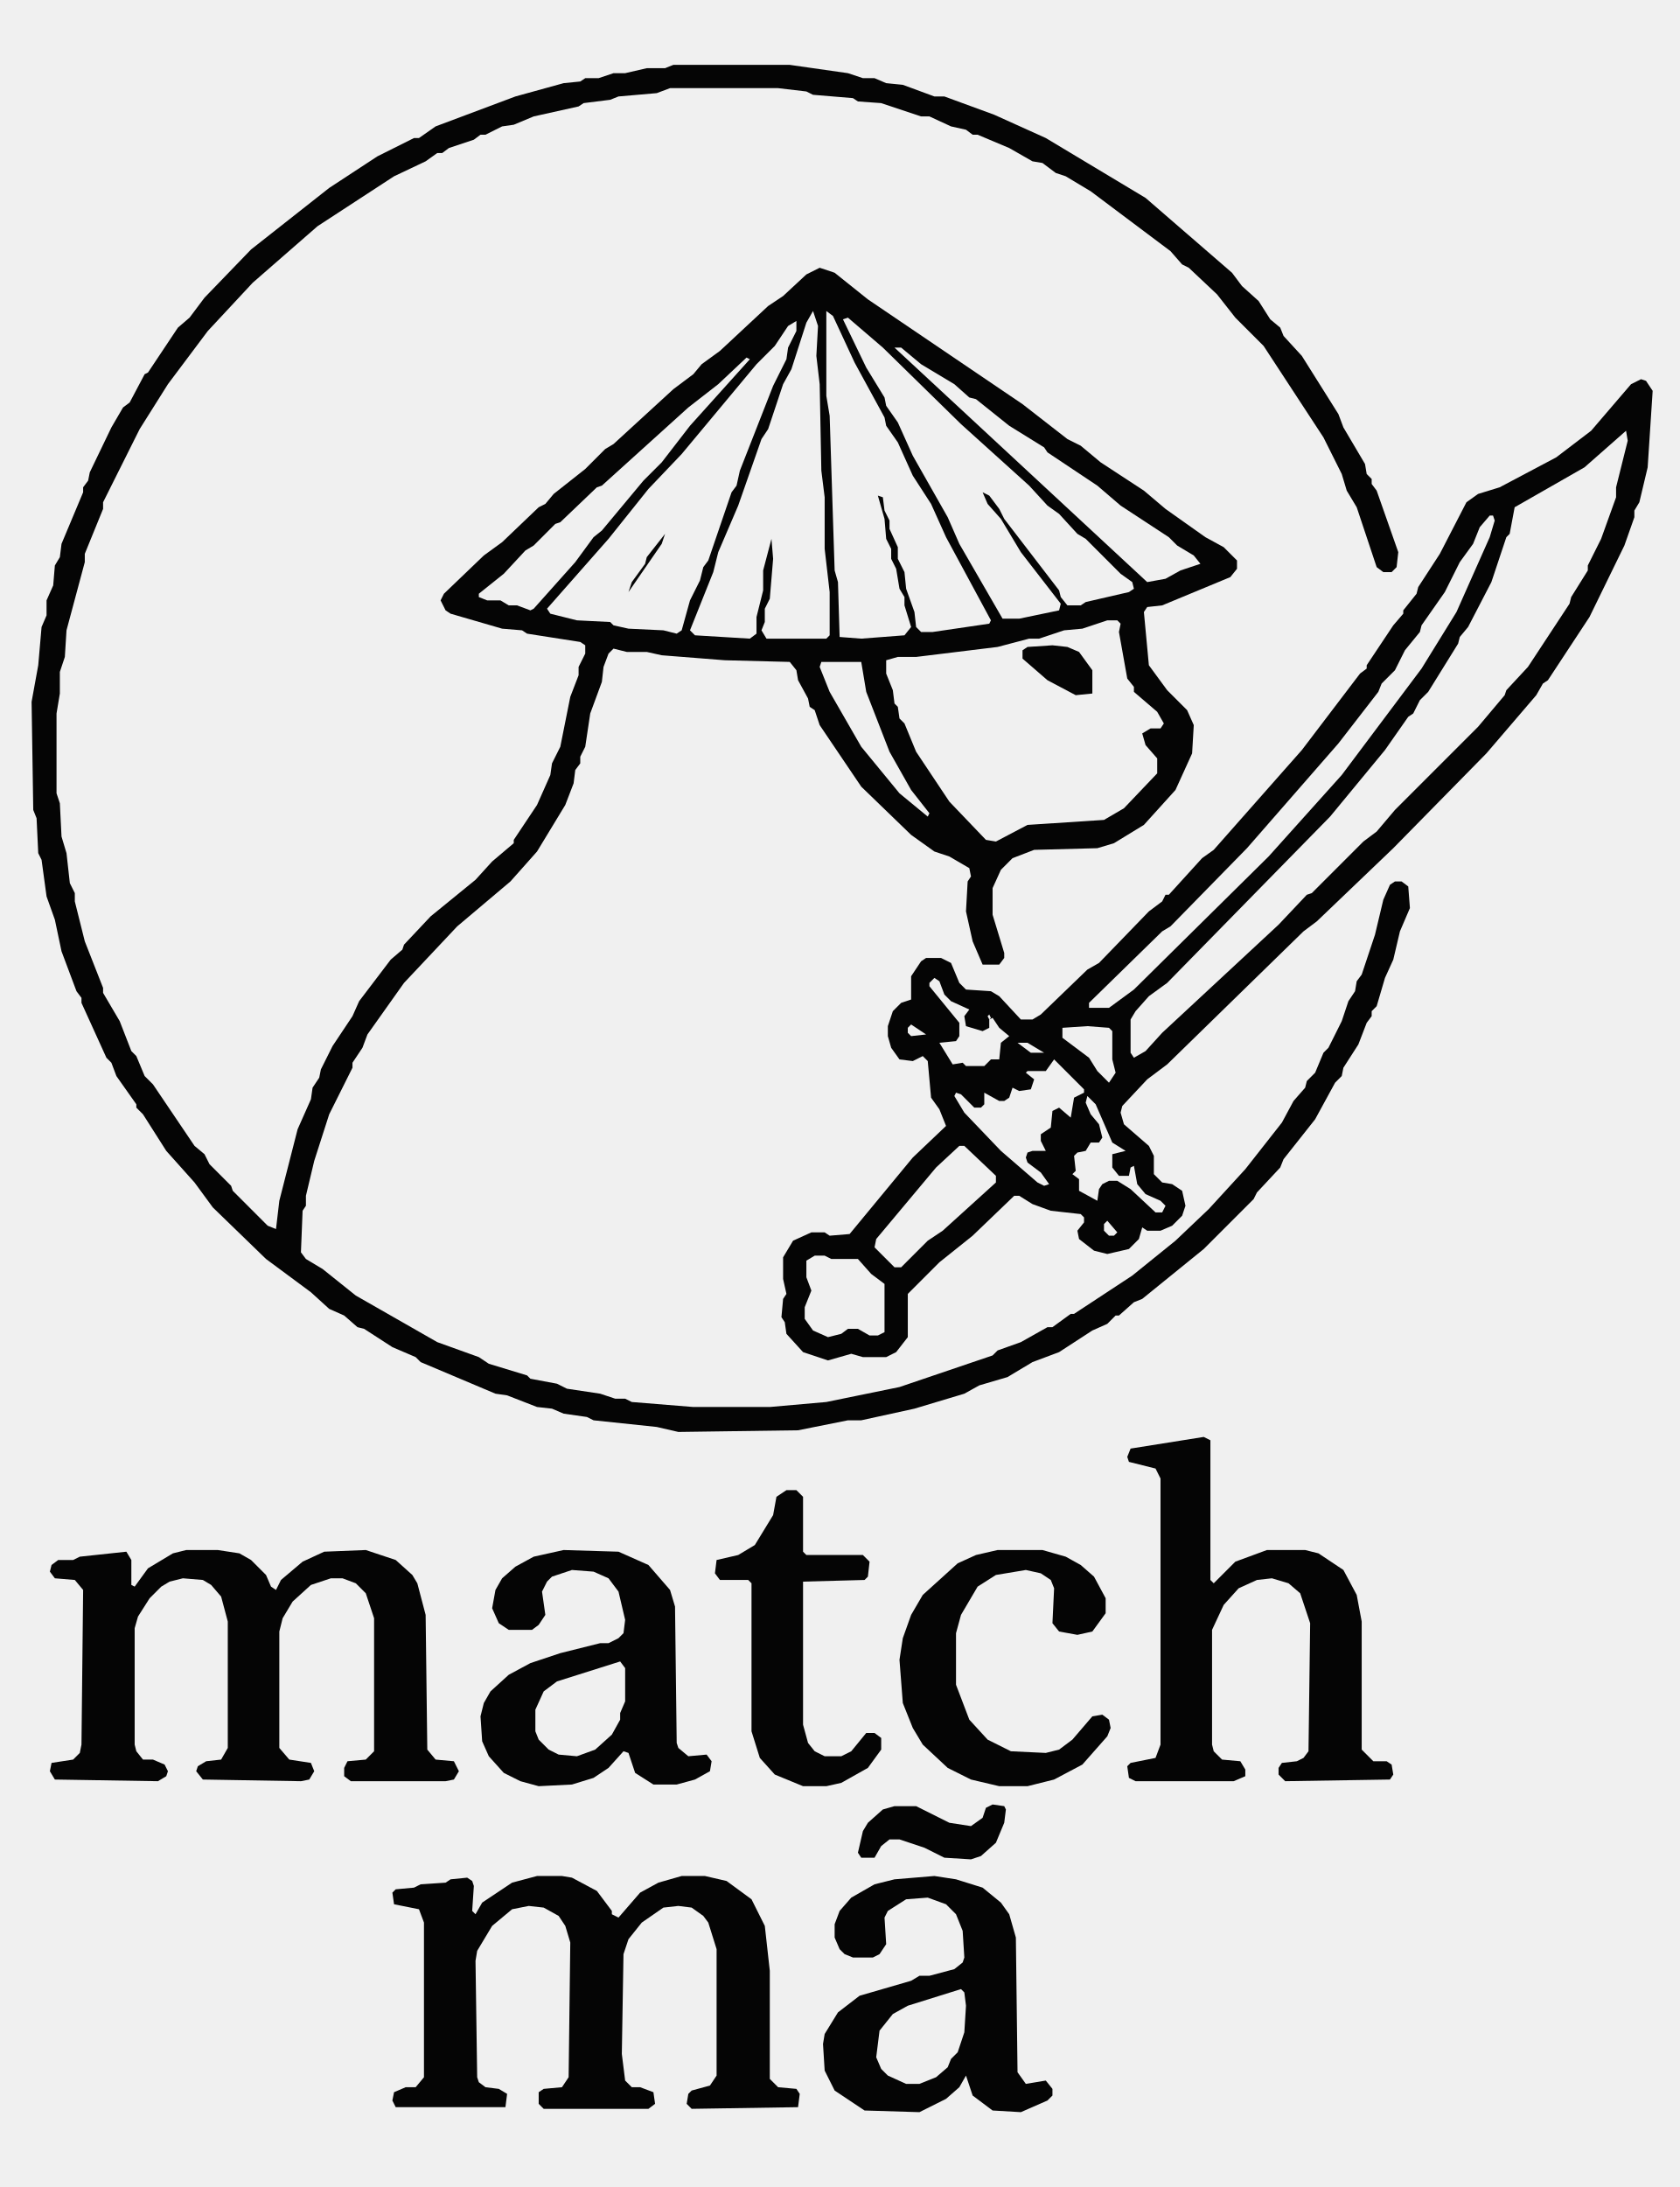
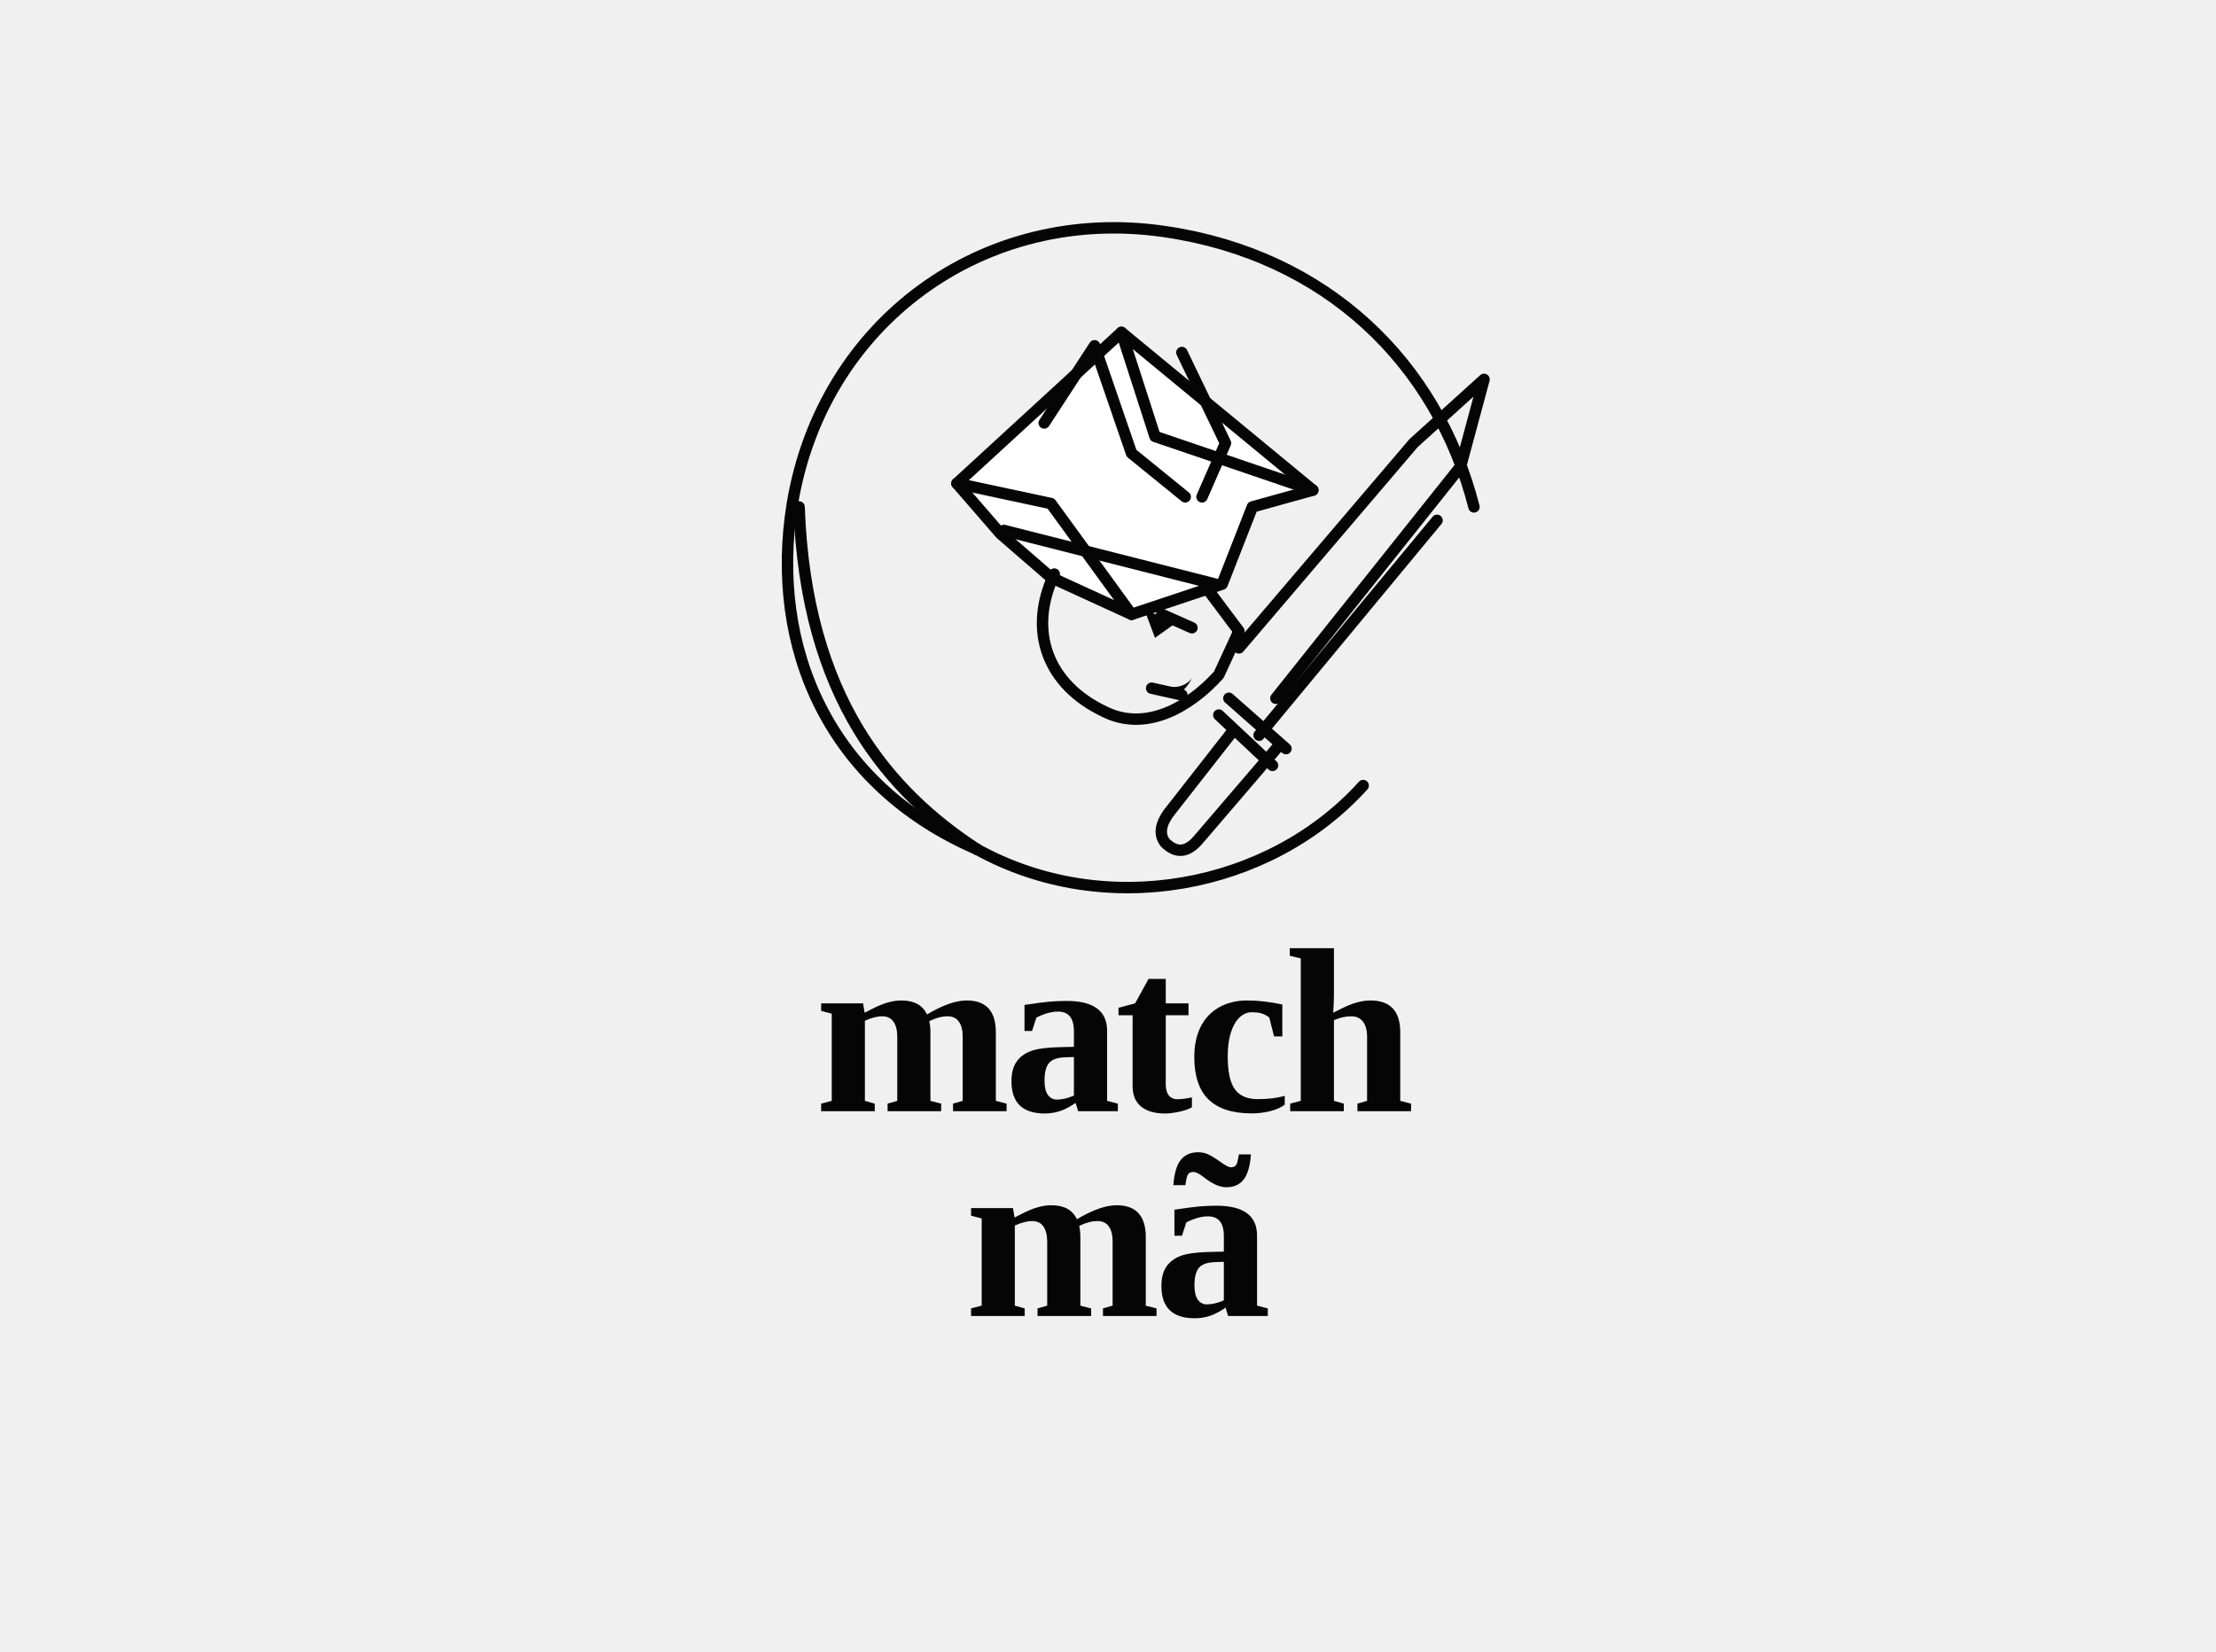
- <svg xmlns="http://www.w3.org/2000/svg" viewBox="0 0 1010 1315" preserveAspectRatio="xMidYMid meet" role="img" aria-label="Logo MatchMã">
-   <path fill="#050505" fill-rule="evenodd" d="M578,1196 580,1198 581,1206 580,1222 576,1234 572,1238 570,1243 563,1249 553,1253 545,1253 534,1248 530,1244 527,1237 529,1221 537,1211 546,1206Z M512,1141 505,1149 502,1157 502,1165 505,1172 508,1175 513,1177 525,1177 529,1175 533,1169 532,1153 534,1149 545,1142 558,1141 569,1145 575,1151 579,1161 580,1177 579,1180 574,1184 559,1188 553,1188 548,1191 517,1200 504,1210 496,1223 495,1229 496,1245 502,1257 520,1269 553,1270 569,1262 577,1255 581,1248 585,1260 597,1269 614,1270 630,1263 633,1260 633,1256 629,1251 617,1253 612,1246 611,1165 607,1151 602,1144 591,1135 575,1130 562,1128 538,1130 526,1133Z M236,1138 237,1145 252,1148 255,1156 255,1249 250,1255 244,1255 237,1258 236,1263 238,1267 304,1267 305,1259 300,1256 292,1255 288,1252 287,1249 286,1179 287,1173 296,1158 308,1148 318,1146 327,1147 336,1152 340,1158 343,1168 342,1249 338,1255 327,1256 324,1258 324,1265 327,1268 390,1268 394,1265 393,1258 385,1255 380,1255 376,1251 374,1235 375,1175 378,1166 386,1156 399,1147 408,1146 416,1147 423,1152 426,1156 431,1172 431,1248 427,1254 416,1257 414,1259 413,1265 416,1268 480,1267 481,1259 479,1256 468,1255 463,1250 463,1185 460,1158 452,1142 437,1131 424,1128 410,1128 396,1132 385,1138 372,1153 368,1151 368,1149 359,1137 344,1129 338,1128 323,1128 308,1132 290,1144 286,1151 284,1149 285,1134 284,1131 281,1129 271,1130 268,1132 253,1133 249,1135 238,1136Z M605,1088 604,1086 597,1085 593,1087 591,1093 584,1098 571,1096 551,1086 538,1086 531,1088 522,1096 519,1101 516,1114 518,1117 526,1117 530,1110 535,1106 541,1106 556,1111 568,1117 584,1118 590,1116 599,1108 604,1096Z M373,999 376,1003 376,1023 373,1030 373,1034 368,1043 358,1052 347,1056 336,1055 330,1052 324,1046 322,1041 322,1028 327,1017 335,1011Z M600,932 587,935 576,940 555,959 548,971 543,985 541,998 543,1024 549,1039 555,1049 570,1063 584,1070 601,1074 618,1074 634,1070 651,1061 666,1044 668,1039 667,1034 663,1031 657,1032 645,1046 637,1052 629,1054 608,1053 594,1046 583,1034 575,1013 575,982 578,971 588,954 599,947 617,944 626,946 632,950 634,955 633,976 637,981 648,983 657,981 665,970 665,961 658,948 650,941 641,936 627,932Z M302,949 298,956 296,967 300,976 306,980 320,980 324,977 328,971 326,957 329,951 332,948 344,944 357,945 366,949 372,957 376,974 375,982 372,985 366,988 361,988 337,994 319,1000 306,1007 295,1017 291,1024 289,1032 290,1047 294,1056 303,1066 313,1071 324,1074 344,1073 357,1069 366,1063 375,1053 378,1054 382,1066 393,1073 407,1073 418,1070 427,1065 428,1059 425,1055 414,1056 408,1051 407,1048 406,966 403,956 390,941 372,933 339,932 321,936 310,942Z M31,941 30,945 33,949 45,950 50,956 49,1049 48,1054 44,1058 31,1060 30,1065 33,1070 95,1071 100,1068 101,1065 99,1061 92,1058 86,1058 82,1053 81,1049 81,979 83,972 90,961 97,954 102,951 110,949 122,950 127,953 133,960 137,975 137,1051 133,1058 124,1059 119,1062 118,1065 122,1070 181,1071 186,1070 189,1065 187,1060 174,1058 168,1051 168,981 170,973 176,963 187,953 199,949 206,949 214,952 220,958 225,973 225,1053 220,1058 209,1059 207,1063 207,1068 211,1071 268,1071 273,1070 276,1065 273,1059 262,1058 257,1052 256,971 251,952 248,947 238,938 220,932 195,933 182,939 169,950 166,956 163,954 160,947 151,938 144,934 131,932 112,932 104,934 89,943 81,954 79,953 79,938 76,933 48,936 44,938 35,938Z M473,896 467,900 465,911 454,929 444,935 431,938 430,946 433,950 450,950 452,952 452,1041 457,1057 466,1067 483,1074 497,1074 506,1072 522,1063 530,1052 530,1045 526,1042 521,1042 512,1053 506,1056 496,1056 490,1053 486,1048 483,1037 483,951 520,950 522,948 523,939 519,935 485,935 483,933 483,900 479,896Z M680,871 678,876 679,879 695,883 698,889 698,1049 695,1057 680,1060 678,1062 679,1069 683,1071 742,1071 749,1068 749,1064 746,1059 735,1058 730,1053 729,1049 729,980 736,965 745,955 756,950 765,949 775,952 782,958 788,976 787,1053 784,1057 780,1059 771,1060 769,1063 769,1067 773,1071 836,1070 838,1067 837,1061 834,1059 826,1059 819,1052 819,975 816,959 808,944 793,934 785,932 762,932 743,939 730,952 728,950 728,866 724,864Z M485,758 490,755 496,755 500,757 516,757 524,766 532,772 532,801 528,803 523,803 516,799 510,799 506,802 498,804 489,800 484,793 484,786 488,776 485,768Z M666,734 672,741 670,743 667,743 664,740 664,736Z M580,689 599,707 599,711 567,740 558,746 542,762 538,762 526,750 527,745 563,702 577,689Z M654,659 659,664 669,687 677,692 669,694 669,702 673,707 679,707 680,702 682,701 684,712 689,718 698,722 701,725 699,729 695,729 680,715 672,710 667,710 663,712 661,715 660,722 649,716 649,709 645,706 647,704 646,695 648,693 653,692 656,687 661,687 663,684 661,676 656,670 653,663Z M575,657 578,658 586,666 590,666 592,664 592,657 601,662 604,662 607,660 609,654 613,656 620,655 622,649 617,645 618,644 629,644 634,637 652,655 652,657 646,660 644,672 637,666 633,668 632,678 626,682 626,686 629,692 621,692 618,693 617,696 618,699 626,705 631,712 628,713 624,711 602,692 580,669 574,659Z M612,627 618,627 628,633 620,633Z M639,618 654,617 667,618 669,620 669,637 671,645 667,651 660,644 655,636 639,624Z M546,618 548,616 557,622 548,623 546,621Z M594,611 595,610 596,612 595,613Z M562,588 565,590 568,598 572,602 583,607 580,611 581,617 591,620 595,618 595,613 597,612 601,618 607,623 602,627 601,637 596,637 592,641 581,641 579,639 573,640 565,627 575,626 577,623 577,615 559,593 559,591Z M494,398 518,398 521,416 535,452 548,475 559,489 558,491 541,477 518,449 499,416 493,401Z M615,391 615,396 630,409 647,418 657,417 657,403 649,392 642,389 633,388 618,389Z M672,373 674,375 673,380 678,408 682,413 682,416 696,428 700,435 698,438 692,438 687,441 689,448 696,456 696,465 676,486 664,493 618,496 599,506 593,505 571,482 551,452 544,435 541,432 540,425 538,423 537,415 533,405 533,397 540,395 551,395 600,389 619,384 625,384 640,379 651,378 666,373Z M400,321 389,335 388,339 380,350 378,356 398,327Z M898,310 899,313 896,323 876,368 855,402 807,466 763,515 682,595 667,606 655,606 655,603 699,560 704,557 750,510 805,447 829,416 831,411 839,403 845,391 854,380 855,376 869,356 878,338 886,327 890,317 896,310Z M978,259 979,265 972,293 972,299 963,324 955,340 955,343 945,359 944,363 919,401 906,415 905,418 889,437 839,487 828,500 820,506 789,537 786,538 769,556 699,621 689,632 682,636 680,633 680,613 683,608 691,599 702,591 800,491 833,451 847,431 850,429 854,421 859,416 877,387 878,383 883,377 897,350 906,323 908,321 911,305 953,281Z M990,229 987,228 981,231 957,259 936,275 902,293 889,297 882,302 866,333 853,353 852,357 844,367 844,369 838,376 822,400 822,402 818,405 783,451 730,511 723,516 703,538 701,538 699,542 691,548 661,579 654,583 626,610 621,613 614,613 601,599 596,596 581,595 577,591 572,579 566,576 557,576 554,578 548,587 548,601 542,603 537,608 534,617 534,623 536,630 541,637 549,638 555,635 558,638 560,660 565,667 569,677 549,696 511,742 499,743 496,741 488,741 477,746 471,756 471,769 473,778 471,781 470,792 472,795 473,802 483,813 498,818 512,814 519,816 533,816 539,813 546,804 546,778 565,759 585,743 610,719 613,719 621,724 632,728 650,730 652,732 652,735 648,740 649,745 658,752 666,754 679,751 685,745 687,738 690,740 698,740 705,737 711,731 713,725 711,716 705,712 699,711 694,706 694,695 691,689 676,676 674,669 675,665 690,649 702,640 784,560 792,554 838,510 894,453 924,418 928,411 931,409 956,371 977,328 983,311 983,307 986,302 991,281 994,235Z M451,216 415,256 398,278 387,289 362,319 357,323 346,338 321,366 319,367 311,364 306,364 301,361 293,361 288,359 288,357 303,345 316,331 321,328 334,315 337,314 359,293 362,292 414,245 432,231 449,215Z M538,209 542,209 554,219 574,231 583,239 587,240 607,256 628,269 630,272 660,292 674,304 703,323 708,328 718,334 722,339 710,343 701,348 690,350Z M479,193 479,199 474,209 473,216 465,232 445,283 443,292 440,296 426,337 423,341 421,349 415,361 410,379 407,381 399,379 378,378 369,376 367,374 347,373 331,369 329,366 366,324 390,294 410,273 455,219 466,208 474,196Z M507,192 510,191 531,209 578,255 619,292 630,304 637,309 648,321 653,324 674,345 681,350 682,354 679,356 653,362 650,364 642,364 638,359 637,355 604,312 601,306 595,298 591,296 594,303 602,312 614,332 638,363 637,367 613,372 603,372 577,327 570,311 549,274 540,254 533,244 532,239 521,221Z M497,187 501,190 514,218 532,251 533,256 540,266 549,286 560,303 569,323 596,373 595,375 561,380 554,380 551,377 550,368 545,354 544,344 540,336 540,329 535,318 535,313 532,307 531,299 528,298 532,312 533,324 536,330 536,336 539,342 541,354 544,359 544,364 548,377 544,382 518,384 505,383 504,350 502,343 499,250 497,238Z M489,187 492,196 491,214 493,231 494,283 496,299 496,330 499,356 499,382 497,384 461,384 458,379 460,374 460,366 463,360 465,336 464,324 459,343 459,355 455,371 455,381 451,384 418,382 415,379 429,344 432,332 444,304 458,264 462,258 471,231 476,222 485,194Z M405,39 400,41 389,41 376,44 369,44 360,47 352,47 349,49 339,50 310,58 262,76 252,83 249,83 227,94 198,113 151,150 123,179 114,191 107,197 89,224 87,225 78,242 74,245 67,257 54,284 53,289 50,293 50,296 37,327 36,335 33,340 32,352 28,361 28,370 25,377 23,400 19,422 20,487 22,492 23,513 25,517 28,539 33,553 37,572 46,596 49,600 49,603 64,636 67,639 70,647 82,664 82,666 86,670 100,692 117,711 128,726 160,757 187,777 198,787 207,791 215,798 219,799 236,810 250,816 253,819 298,838 305,839 323,846 332,847 339,850 353,852 357,854 395,858 408,861 480,860 510,854 518,854 550,847 580,838 589,833 606,828 621,819 637,813 657,800 666,796 671,791 673,791 682,783 687,781 724,751 754,721 756,717 770,702 772,697 791,673 803,651 807,647 808,642 817,628 822,615 825,611 825,608 828,605 833,588 838,577 842,560 848,546 847,533 843,530 839,530 836,532 832,541 827,562 819,586 816,590 815,596 811,602 807,614 799,630 796,633 791,645 786,650 785,654 778,662 771,675 749,703 727,727 707,746 681,767 646,790 644,790 633,798 630,798 614,807 600,812 597,815 541,834 497,843 463,846 417,846 380,843 376,841 370,841 361,838 341,835 335,832 319,829 317,827 294,820 288,816 263,807 214,779 194,763 184,757 181,753 182,728 184,725 184,719 189,698 198,670 212,642 212,639 218,630 221,622 243,591 275,557 307,530 323,512 340,484 345,471 346,463 349,459 349,455 352,449 355,429 362,410 363,401 366,393 369,390 377,392 389,392 398,394 436,397 475,398 479,403 480,409 486,420 487,425 490,427 493,436 518,473 548,502 562,512 571,515 583,522 584,527 582,530 581,548 585,566 591,580 601,580 604,576 604,573 597,550 597,534 602,523 609,516 622,511 660,510 670,507 688,496 707,475 717,453 718,436 714,427 702,415 691,400 688,368 690,365 699,364 740,347 744,342 744,337 736,329 725,323 701,306 688,295 662,278 650,268 642,264 615,243 522,180 502,164 493,161 485,165 471,178 462,184 433,211 422,219 417,225 405,234 369,267 364,270 352,282 333,297 328,303 324,305 302,326 291,334 267,357 265,361 268,367 271,369 302,378 314,379 317,381 349,386 352,388 352,393 348,401 348,406 343,419 337,449 332,459 331,466 323,484 309,505 309,507 296,518 286,529 259,551 243,568 242,571 235,577 216,602 212,611 200,629 193,643 192,648 188,654 187,661 179,679 168,722 166,739 161,737 140,716 139,713 126,700 123,694 117,689 92,652 87,647 82,635 79,632 72,614 62,597 62,594 51,566 45,542 45,537 42,531 40,513 37,503 36,483 34,477 34,429 36,417 36,404 39,395 40,379 51,338 51,333 62,306 62,302 84,258 101,231 125,199 152,170 191,136 237,106 256,97 263,92 266,92 270,89 285,84 289,81 292,81 302,76 309,75 321,70 348,64 351,62 367,60 372,58 395,56 403,53 468,53 485,55 489,57 513,59 516,61 530,62 554,70 559,70 572,76 581,78 585,81 588,81 607,89 621,97 627,98 635,104 641,106 656,115 704,151 711,159 715,161 732,177 743,191 760,208 796,263 807,285 810,295 816,305 828,341 832,344 837,344 840,341 841,332 828,295 825,291 825,288 822,285 821,279 808,257 805,249 783,214 772,202 770,197 764,192 757,181 747,172 741,164 689,119 629,83 598,69 568,58 562,58 543,51 533,50 526,47 519,47 510,44 475,39Z" />
+ <svg xmlns="http://www.w3.org/2000/svg" viewBox="0 0 660 492" role="img" aria-label="Match Mã — samurai and sword" preserveAspectRatio="xMidYMid meet">
+   <rect width="660" height="492" fill="none" />
+   <g fill="none" stroke="#050505" stroke-width="3.4" stroke-linecap="round" stroke-linejoin="round">
+     <path d="M291 253 C247 234 229 193 236 150 C245 96 293 61 347 69 C395 76 428 108 439 151" />
+     <path d="M238 151 C240 208 265 236 291 253" />
+     <path d="M291 253 C329 274 378 265 406 234" />
+     <path d="M285 144 L334 99 L391 146 L373 151 L364 174 L337 183 L313 172 L298 159 Z" fill="#fff" />
+     <path d="M334 99 L344 130 L391 146" />
+     <path d="M285 144 L313 150 L337 183" />
+     <path d="M299 158 L362 174" />
+     <path d="M311 126 L326 103 L337 135 L353 148" />
+     <path d="M352 105 L365 132 L358 148" />
+     <path d="M314 171 C306 188 312 204 329 212 C341 218 354 211 363 201 L369 188 L360 176" />
+     <path d="M346 183 L355 187" />
+     <path d="M343 205 L352 207" />
+     <path d="M369 193 L421 132 L442 113 L435 139 L380 208" />
+     <path d="M366 208 L383 223" />
+     <path d="M363 213 L379 228" />
+     <path d="M381 222 L357 250 Q352 256 347 251 Q344 247 349 241 L367 218" />
+     <path d="M375 219 L428 155" />
+   </g>
+   <g fill="#050505">
+     <path d="M341 182 l10 3 -7 5z" />
+     <path d="M345 204 q7 2 10 -2 q-4 8 -10 2z" />
+   </g>
+   <g fill="#050505" font-family="Georgia, 'Times New Roman', serif" font-weight="700" text-anchor="middle">
+     <text x="332" y="331" font-size="70" letter-spacing="-2">match</text>
+     <text x="333" y="392" font-size="70" letter-spacing="-2">mã</text>
+   </g>
</svg>
